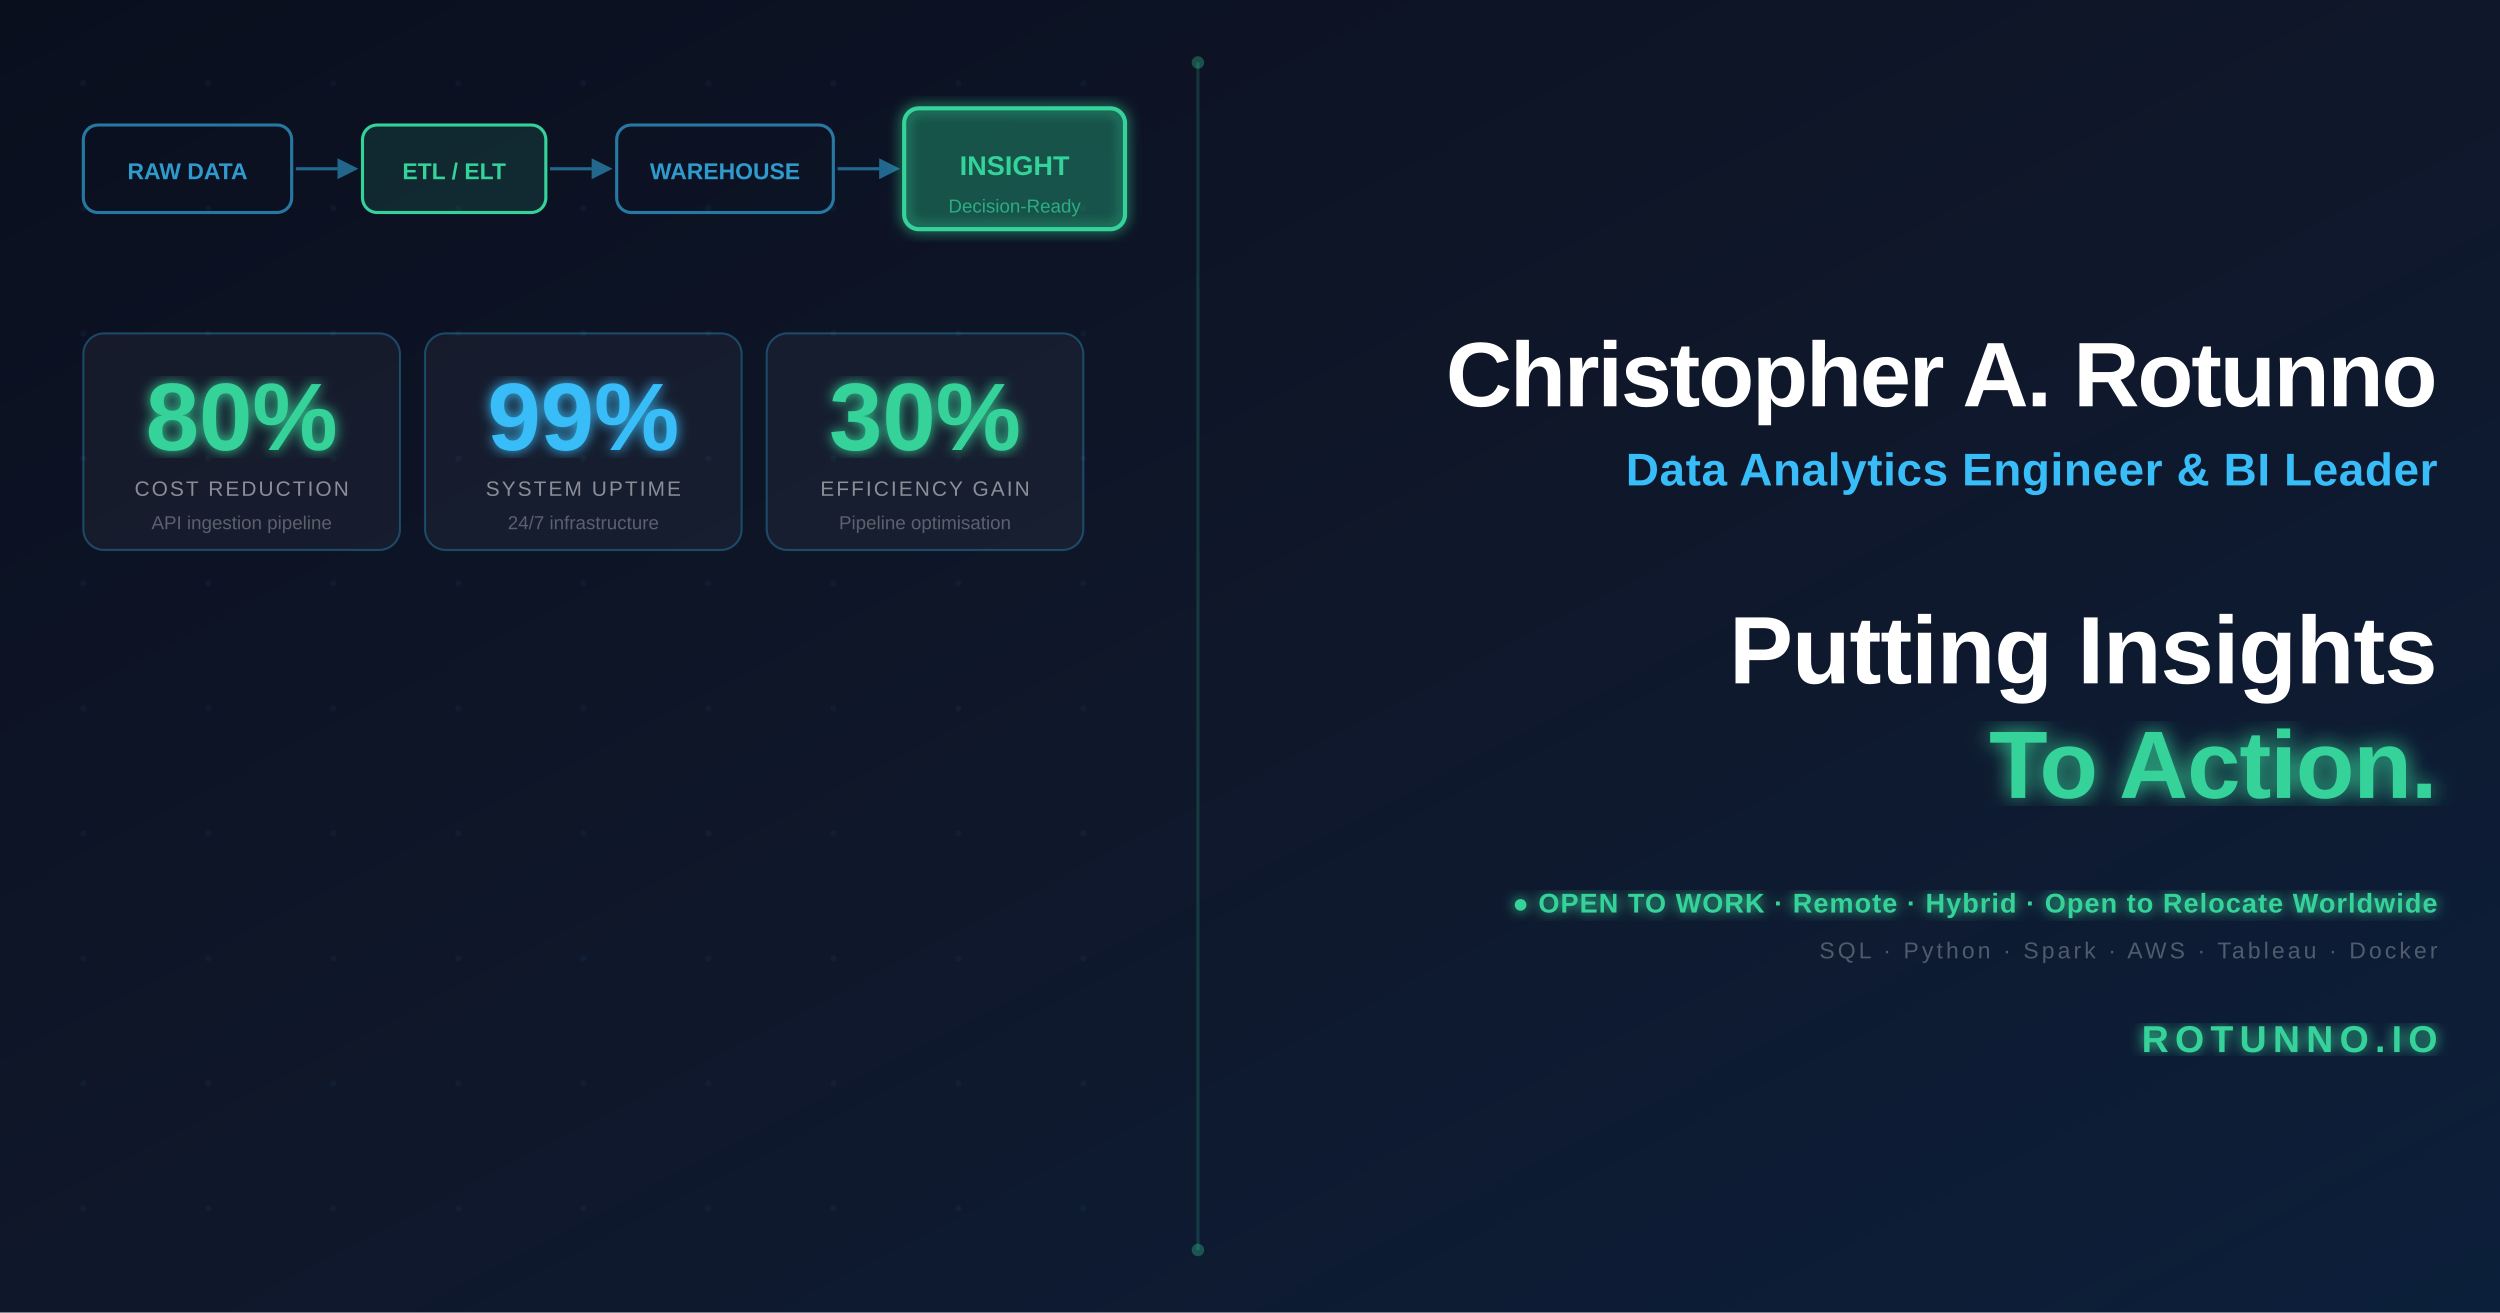
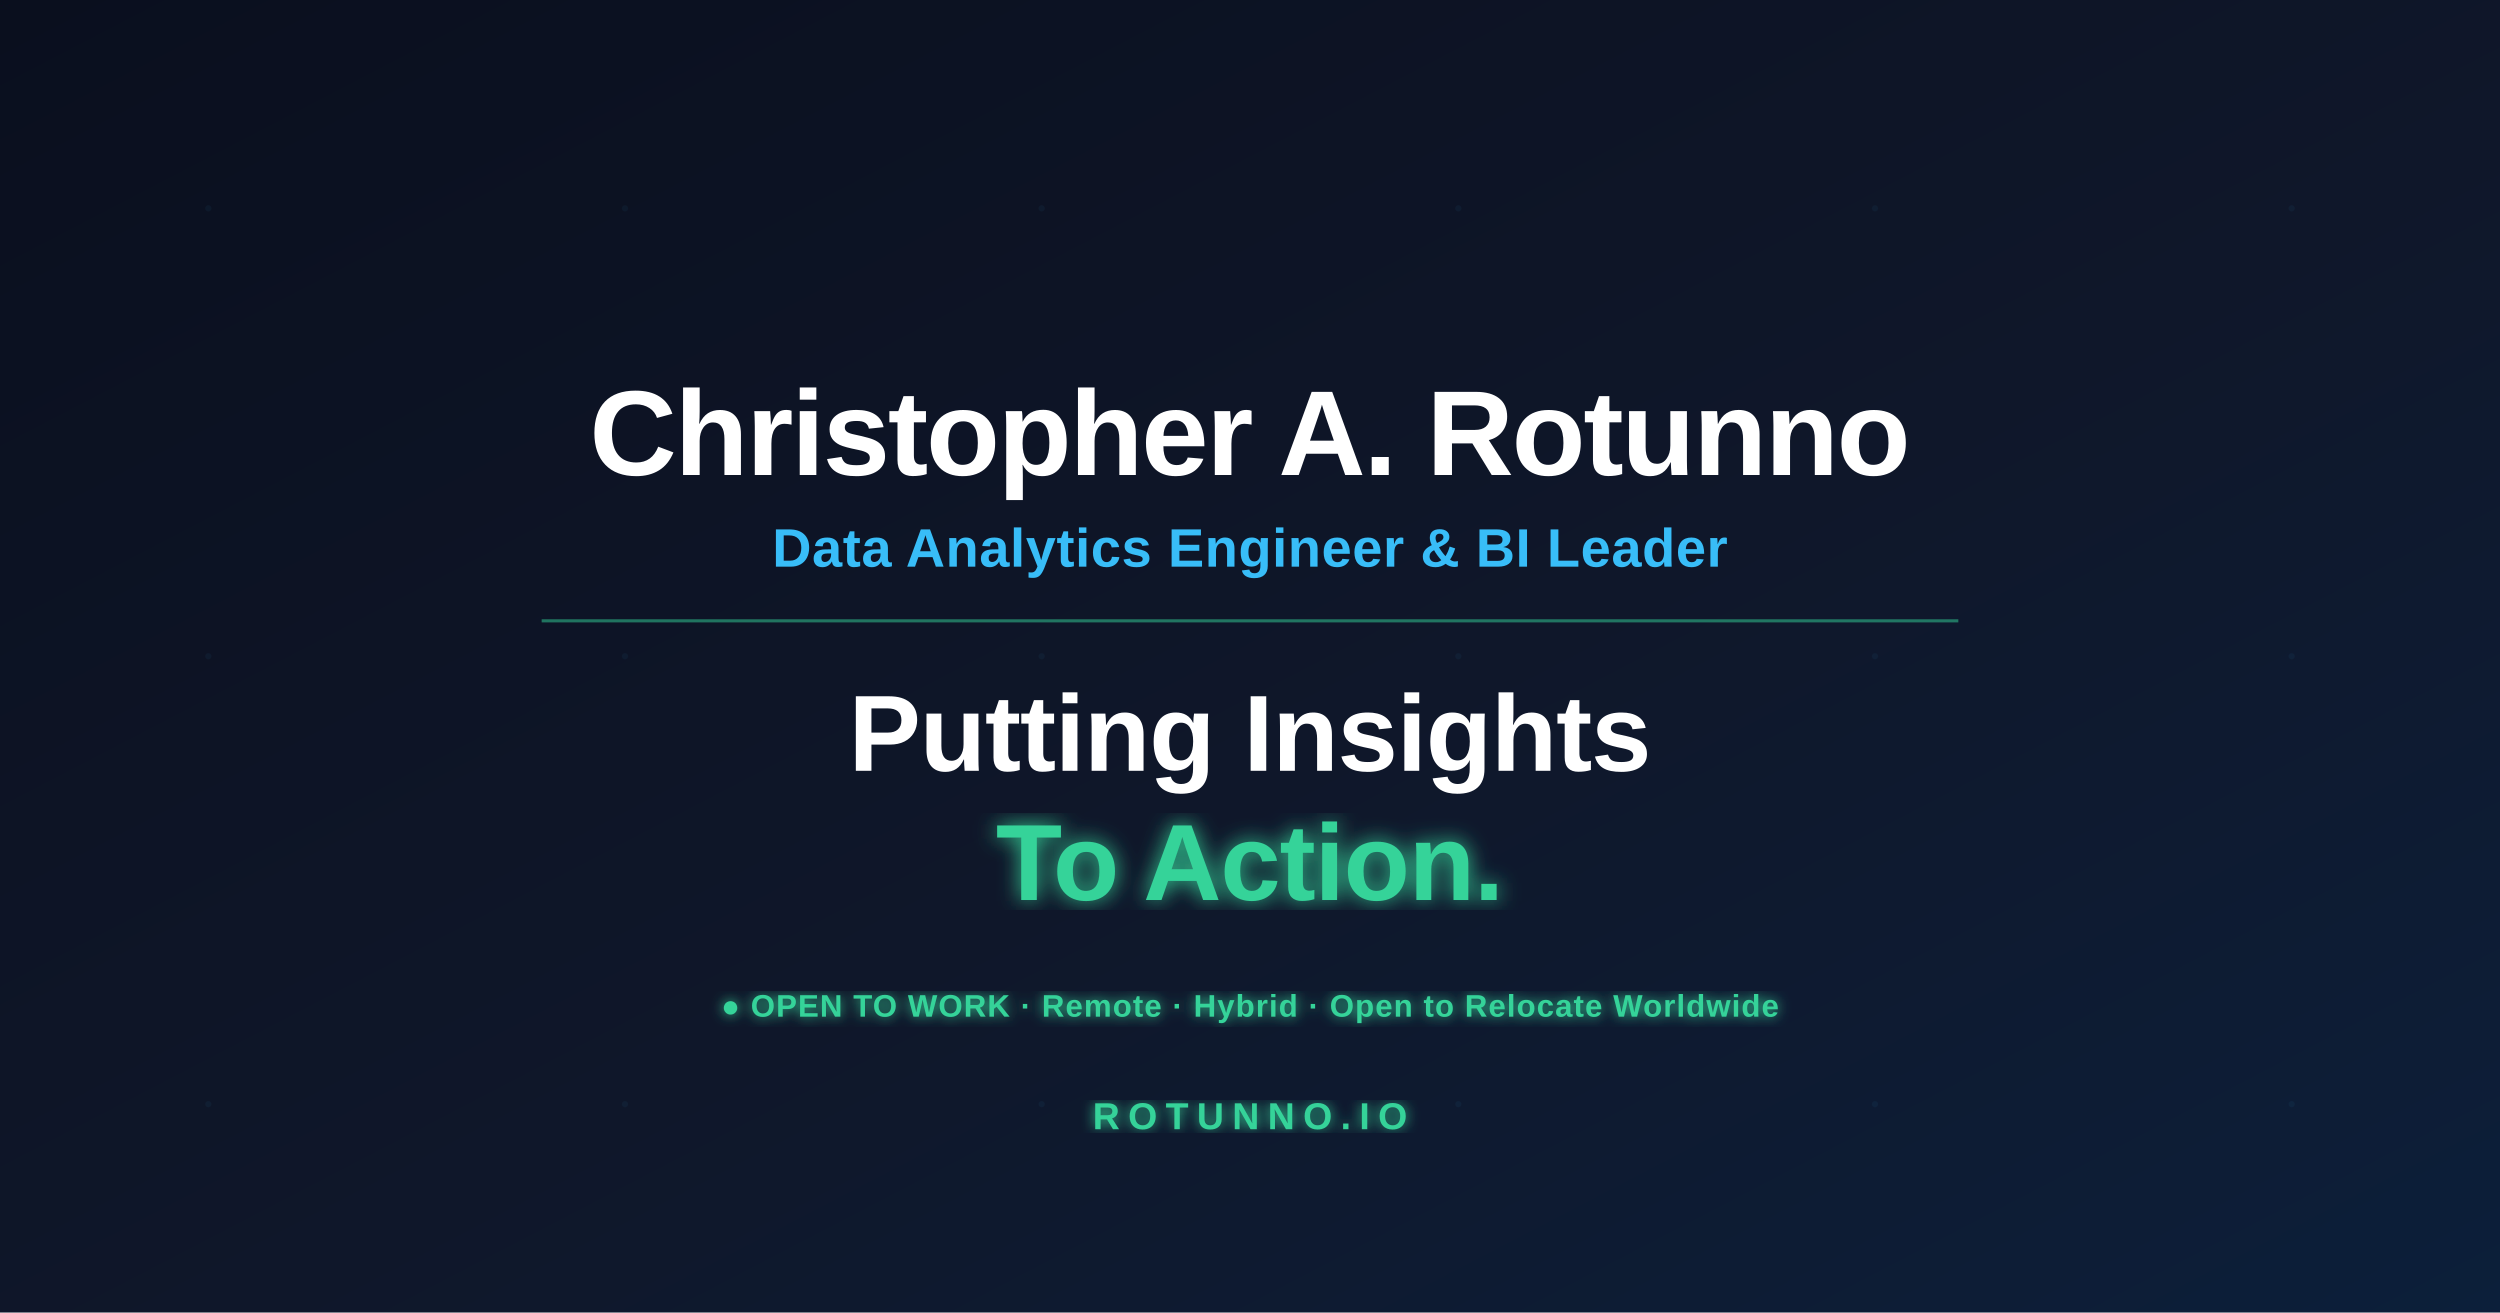
<svg xmlns="http://www.w3.org/2000/svg" viewBox="0 0 1200 630" width="1200" height="630">
  <defs>
    <linearGradient id="bg" x1="0%" y1="0%" x2="100%" y2="100%">
      <stop offset="0%" stop-color="#0a0f1e" />
-       <stop offset="50%" stop-color="#0f172a" />
+       <stop offset="55%" stop-color="#0f172a" />
      <stop offset="100%" stop-color="#0c1f3a" />
-     </linearGradient>
-     <linearGradient id="emeraldLine" x1="0%" y1="0%" x2="100%" y2="0%">
-       <stop offset="0%" stop-color="#34d399" stop-opacity="0" />
-       <stop offset="40%" stop-color="#34d399" stop-opacity="1" />
-       <stop offset="100%" stop-color="#34d399" stop-opacity="0.3" />
    </linearGradient>
    <filter id="glow">
      <feGaussianBlur stdDeviation="3" result="coloredBlur" />
      <feMerge>
        <feMergeNode in="coloredBlur" />
        <feMergeNode in="SourceGraphic" />
      </feMerge>
    </filter>
    <filter id="glowStrong">
      <feGaussianBlur stdDeviation="5" result="coloredBlur" />
      <feMerge>
        <feMergeNode in="coloredBlur" />
        <feMergeNode in="SourceGraphic" />
      </feMerge>
    </filter>
  </defs>
  <rect width="1200" height="630" fill="url(#bg)" />
  <g fill="#38bdf8" opacity="0.05">
-     <circle cx="40" cy="40" r="1.5" />
-     <circle cx="100" cy="40" r="1.5" />
-     <circle cx="160" cy="40" r="1.5" />
-     <circle cx="220" cy="40" r="1.5" />
-     <circle cx="280" cy="40" r="1.5" />
-     <circle cx="340" cy="40" r="1.5" />
-     <circle cx="400" cy="40" r="1.5" />
-     <circle cx="460" cy="40" r="1.5" />
-     <circle cx="520" cy="40" r="1.5" />
-     <circle cx="40" cy="100" r="1.5" />
    <circle cx="100" cy="100" r="1.5" />
-     <circle cx="160" cy="100" r="1.5" />
-     <circle cx="220" cy="100" r="1.5" />
-     <circle cx="280" cy="100" r="1.5" />
-     <circle cx="340" cy="100" r="1.5" />
-     <circle cx="400" cy="100" r="1.5" />
-     <circle cx="460" cy="100" r="1.5" />
-     <circle cx="520" cy="100" r="1.5" />
-     <circle cx="40" cy="160" r="1.5" />
-     <circle cx="100" cy="160" r="1.5" />
-     <circle cx="160" cy="160" r="1.5" />
-     <circle cx="220" cy="160" r="1.5" />
-     <circle cx="280" cy="160" r="1.5" />
-     <circle cx="340" cy="160" r="1.5" />
-     <circle cx="400" cy="160" r="1.5" />
-     <circle cx="460" cy="160" r="1.5" />
-     <circle cx="520" cy="160" r="1.5" />
-     <circle cx="40" cy="220" r="1.5" />
-     <circle cx="100" cy="220" r="1.5" />
-     <circle cx="160" cy="220" r="1.5" />
-     <circle cx="220" cy="220" r="1.5" />
-     <circle cx="280" cy="220" r="1.5" />
-     <circle cx="340" cy="220" r="1.5" />
-     <circle cx="400" cy="220" r="1.5" />
-     <circle cx="460" cy="220" r="1.5" />
-     <circle cx="520" cy="220" r="1.5" />
-     <circle cx="40" cy="280" r="1.5" />
-     <circle cx="100" cy="280" r="1.5" />
-     <circle cx="160" cy="280" r="1.5" />
-     <circle cx="220" cy="280" r="1.5" />
-     <circle cx="280" cy="280" r="1.5" />
-     <circle cx="340" cy="280" r="1.5" />
-     <circle cx="400" cy="280" r="1.5" />
-     <circle cx="460" cy="280" r="1.5" />
-     <circle cx="520" cy="280" r="1.5" />
-     <circle cx="40" cy="340" r="1.5" />
-     <circle cx="100" cy="340" r="1.5" />
-     <circle cx="160" cy="340" r="1.5" />
-     <circle cx="220" cy="340" r="1.5" />
-     <circle cx="280" cy="340" r="1.5" />
-     <circle cx="340" cy="340" r="1.5" />
-     <circle cx="400" cy="340" r="1.5" />
-     <circle cx="460" cy="340" r="1.5" />
-     <circle cx="520" cy="340" r="1.5" />
-     <circle cx="40" cy="400" r="1.5" />
-     <circle cx="100" cy="400" r="1.5" />
-     <circle cx="160" cy="400" r="1.5" />
-     <circle cx="220" cy="400" r="1.5" />
-     <circle cx="280" cy="400" r="1.5" />
-     <circle cx="340" cy="400" r="1.5" />
-     <circle cx="400" cy="400" r="1.5" />
-     <circle cx="460" cy="400" r="1.5" />
-     <circle cx="520" cy="400" r="1.5" />
-     <circle cx="40" cy="460" r="1.5" />
-     <circle cx="100" cy="460" r="1.5" />
-     <circle cx="160" cy="460" r="1.5" />
-     <circle cx="220" cy="460" r="1.5" />
-     <circle cx="280" cy="460" r="1.5" />
-     <circle cx="340" cy="460" r="1.5" />
-     <circle cx="400" cy="460" r="1.5" />
-     <circle cx="460" cy="460" r="1.5" />
-     <circle cx="520" cy="460" r="1.5" />
-     <circle cx="40" cy="520" r="1.5" />
-     <circle cx="100" cy="520" r="1.5" />
-     <circle cx="160" cy="520" r="1.5" />
-     <circle cx="220" cy="520" r="1.5" />
-     <circle cx="280" cy="520" r="1.5" />
-     <circle cx="340" cy="520" r="1.5" />
-     <circle cx="400" cy="520" r="1.5" />
-     <circle cx="460" cy="520" r="1.5" />
-     <circle cx="520" cy="520" r="1.5" />
-     <circle cx="40" cy="580" r="1.5" />
-     <circle cx="100" cy="580" r="1.5" />
-     <circle cx="160" cy="580" r="1.5" />
-     <circle cx="220" cy="580" r="1.5" />
-     <circle cx="280" cy="580" r="1.5" />
-     <circle cx="340" cy="580" r="1.5" />
-     <circle cx="400" cy="580" r="1.5" />
-     <circle cx="460" cy="580" r="1.5" />
-     <circle cx="520" cy="580" r="1.5" />
+     <circle cx="300" cy="100" r="1.5" />
+     <circle cx="500" cy="100" r="1.5" />
+     <circle cx="700" cy="100" r="1.5" />
+     <circle cx="900" cy="100" r="1.5" />
+     <circle cx="1100" cy="100" r="1.5" />
+     <circle cx="100" cy="315" r="1.5" />
+     <circle cx="300" cy="315" r="1.5" />
+     <circle cx="500" cy="315" r="1.5" />
+     <circle cx="700" cy="315" r="1.5" />
+     <circle cx="900" cy="315" r="1.5" />
+     <circle cx="1100" cy="315" r="1.5" />
+     <circle cx="100" cy="530" r="1.5" />
+     <circle cx="300" cy="530" r="1.5" />
+     <circle cx="500" cy="530" r="1.5" />
+     <circle cx="700" cy="530" r="1.5" />
+     <circle cx="900" cy="530" r="1.5" />
+     <circle cx="1100" cy="530" r="1.5" />
  </g>
-   <rect x="40" y="60" width="100" height="42" rx="7" fill="none" stroke="#38bdf8" stroke-width="1.5" opacity="0.6" />
-   <text x="90" y="86" text-anchor="middle" font-family="Arial,sans-serif" font-size="11" fill="#38bdf8" opacity="0.8" font-weight="600">RAW DATA</text>
-   <line x1="142" y1="81" x2="162" y2="81" stroke="#38bdf8" stroke-width="1.5" opacity="0.5" />
-   <polygon points="162,76 172,81 162,86" fill="#38bdf8" opacity="0.5" />
-   <rect x="174" y="60" width="88" height="42" rx="7" fill="#34d399" fill-opacity="0.12" stroke="#34d399" stroke-width="1.5" />
-   <text x="218" y="86" text-anchor="middle" font-family="Arial,sans-serif" font-size="11" fill="#34d399" font-weight="700">ETL / ELT</text>
-   <line x1="264" y1="81" x2="284" y2="81" stroke="#38bdf8" stroke-width="1.5" opacity="0.5" />
-   <polygon points="284,76 294,81 284,86" fill="#38bdf8" opacity="0.5" />
-   <rect x="296" y="60" width="104" height="42" rx="7" fill="none" stroke="#38bdf8" stroke-width="1.5" opacity="0.6" />
-   <text x="348" y="86" text-anchor="middle" font-family="Arial,sans-serif" font-size="11" fill="#38bdf8" opacity="0.8" font-weight="600">WAREHOUSE</text>
-   <line x1="402" y1="81" x2="422" y2="81" stroke="#38bdf8" stroke-width="1.5" opacity="0.5" />
-   <polygon points="422,76 432,81 422,86" fill="#38bdf8" opacity="0.5" />
-   <rect x="434" y="52" width="106" height="58" rx="7" fill="#34d399" fill-opacity="0.18" stroke="#34d399" stroke-width="2" filter="url(#glow)" />
-   <text x="487" y="84" text-anchor="middle" font-family="Arial,sans-serif" font-size="13" fill="#34d399" font-weight="800">INSIGHT</text>
-   <text x="487" y="102" text-anchor="middle" font-family="Arial,sans-serif" font-size="9" fill="#34d399" opacity="0.7">Decision-Ready</text>
-   <rect x="40" y="160" width="152" height="104" rx="10" fill="#ffffff" fill-opacity="0.04" stroke="#38bdf8" stroke-width="1" stroke-opacity="0.3" />
-   <text x="116" y="216" text-anchor="middle" font-family="Arial,sans-serif" font-size="46" font-weight="900" fill="#34d399" filter="url(#glow)">80%</text>
-   <text x="116" y="238" text-anchor="middle" font-family="Arial,sans-serif" font-size="10" fill="white" opacity="0.5" letter-spacing="1">COST REDUCTION</text>
-   <text x="116" y="254" text-anchor="middle" font-family="Arial,sans-serif" font-size="9" fill="white" opacity="0.3">API ingestion pipeline</text>
-   <rect x="204" y="160" width="152" height="104" rx="10" fill="#ffffff" fill-opacity="0.04" stroke="#38bdf8" stroke-width="1" stroke-opacity="0.3" />
-   <text x="280" y="216" text-anchor="middle" font-family="Arial,sans-serif" font-size="46" font-weight="900" fill="#38bdf8" filter="url(#glow)">99%</text>
-   <text x="280" y="238" text-anchor="middle" font-family="Arial,sans-serif" font-size="10" fill="white" opacity="0.5" letter-spacing="1">SYSTEM UPTIME</text>
-   <text x="280" y="254" text-anchor="middle" font-family="Arial,sans-serif" font-size="9" fill="white" opacity="0.3">24/7 infrastructure</text>
-   <rect x="368" y="160" width="152" height="104" rx="10" fill="#ffffff" fill-opacity="0.04" stroke="#38bdf8" stroke-width="1" stroke-opacity="0.3" />
-   <text x="444" y="216" text-anchor="middle" font-family="Arial,sans-serif" font-size="46" font-weight="900" fill="#34d399" filter="url(#glow)">30%</text>
-   <text x="444" y="238" text-anchor="middle" font-family="Arial,sans-serif" font-size="10" fill="white" opacity="0.5" letter-spacing="1">EFFICIENCY GAIN</text>
-   <text x="444" y="254" text-anchor="middle" font-family="Arial,sans-serif" font-size="9" fill="white" opacity="0.3">Pipeline optimisation</text>
-   <line x1="575" y1="30" x2="575" y2="600" stroke="#34d399" stroke-width="1.5" opacity="0.18" />
-   <circle cx="575" cy="30" r="3" fill="#34d399" opacity="0.32" />
-   <circle cx="575" cy="600" r="3" fill="#34d399" opacity="0.32" />
-   <text x="1170" y="195" text-anchor="end" font-family="Arial,Helvetica,sans-serif" font-size="44" font-weight="900" fill="white" letter-spacing="-1">Christopher A. Rotunno</text>
-   <text x="1170" y="233" text-anchor="end" font-family="Arial,Helvetica,sans-serif" font-size="22" font-weight="600" fill="#38bdf8" letter-spacing="0.3">Data Analytics Engineer &amp; BI Leader</text>
-   <line x1="700" y1="258" x2="1170" y2="258" stroke="url(#emeraldLine)" stroke-width="1.5" />
-   <text x="1170" y="328" text-anchor="end" font-family="Arial,Helvetica,sans-serif" font-size="46" font-weight="800" fill="white" letter-spacing="-0.5">Putting Insights</text>
-   <text x="1170" y="383" text-anchor="end" font-family="Arial,Helvetica,sans-serif" font-size="46" font-weight="800" fill="#34d399" letter-spacing="-0.5" filter="url(#glowStrong)">To Action.</text>
-   <text x="1170" y="438" text-anchor="end" font-family="Arial,Helvetica,sans-serif" font-size="13" font-weight="700" fill="#34d399" letter-spacing="0.5" filter="url(#glow)">● OPEN TO WORK · Remote · Hybrid · Open to Relocate Worldwide</text>
-   <text x="1170" y="460" text-anchor="end" font-family="Arial,Helvetica,sans-serif" font-size="11" font-weight="400" fill="white" opacity="0.28" letter-spacing="1.5">SQL · Python · Spark · AWS · Tableau · Docker</text>
-   <text x="1170" y="505" text-anchor="end" font-family="Arial,Helvetica,sans-serif" font-size="18" font-weight="700" fill="#34d399" letter-spacing="3" filter="url(#glow)">ROTUNNO.IO</text>
+   <text x="600" y="228" text-anchor="middle" font-family="Arial,Helvetica,sans-serif" font-size="58" font-weight="900" fill="white" letter-spacing="-1">Christopher A. Rotunno</text>
+   <text x="600" y="272" text-anchor="middle" font-family="Arial,Helvetica,sans-serif" font-size="26" font-weight="600" fill="#38bdf8" letter-spacing="0.3">Data Analytics Engineer &amp; BI Leader</text>
+   <line x1="260" y1="298" x2="940" y2="298" stroke="#34d399" stroke-width="1.5" opacity="0.5" />
+   <text x="600" y="370" text-anchor="middle" font-family="Arial,Helvetica,sans-serif" font-size="52" font-weight="800" fill="white" letter-spacing="-0.5">Putting Insights</text>
+   <text x="600" y="432" text-anchor="middle" font-family="Arial,Helvetica,sans-serif" font-size="52" font-weight="800" fill="#34d399" letter-spacing="-0.5" filter="url(#glowStrong)">To Action.</text>
+   <text x="600" y="488" text-anchor="middle" font-family="Arial,Helvetica,sans-serif" font-size="15" font-weight="700" fill="#34d399" letter-spacing="0.5" filter="url(#glow)">● OPEN TO WORK · Remote · Hybrid · Open to Relocate Worldwide</text>
+   <text x="600" y="542" text-anchor="middle" font-family="Arial,Helvetica,sans-serif" font-size="18" font-weight="700" fill="#34d399" letter-spacing="4" filter="url(#glow)">ROTUNNO.IO</text>
</svg>
